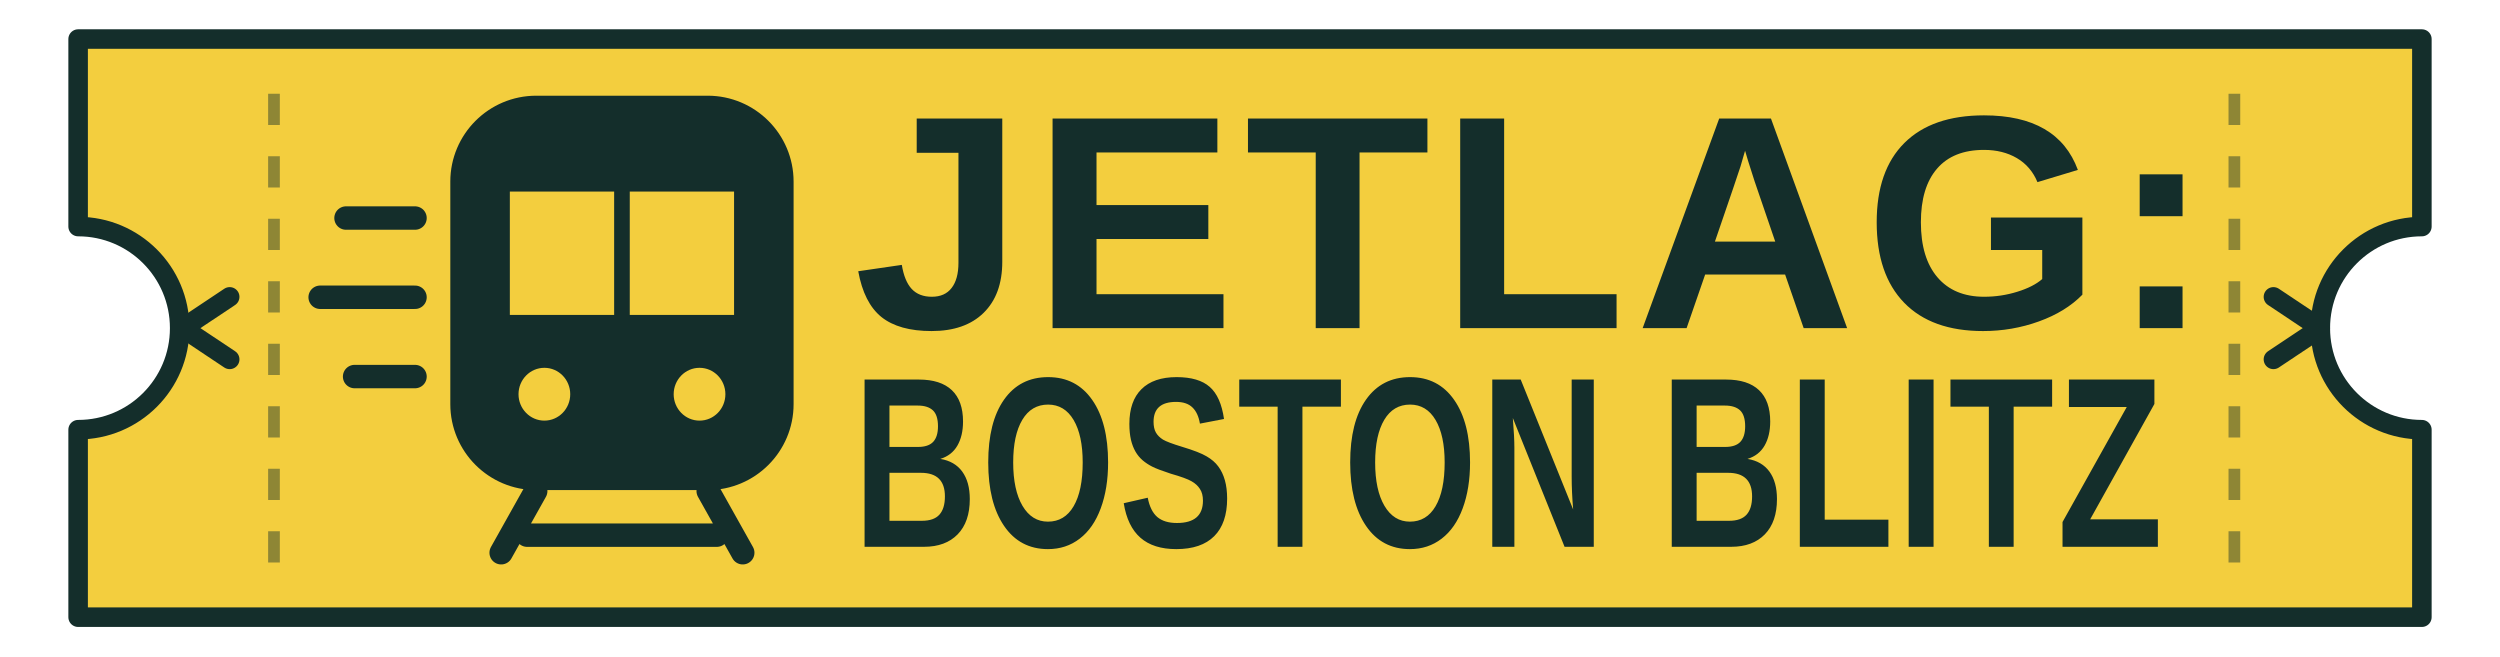
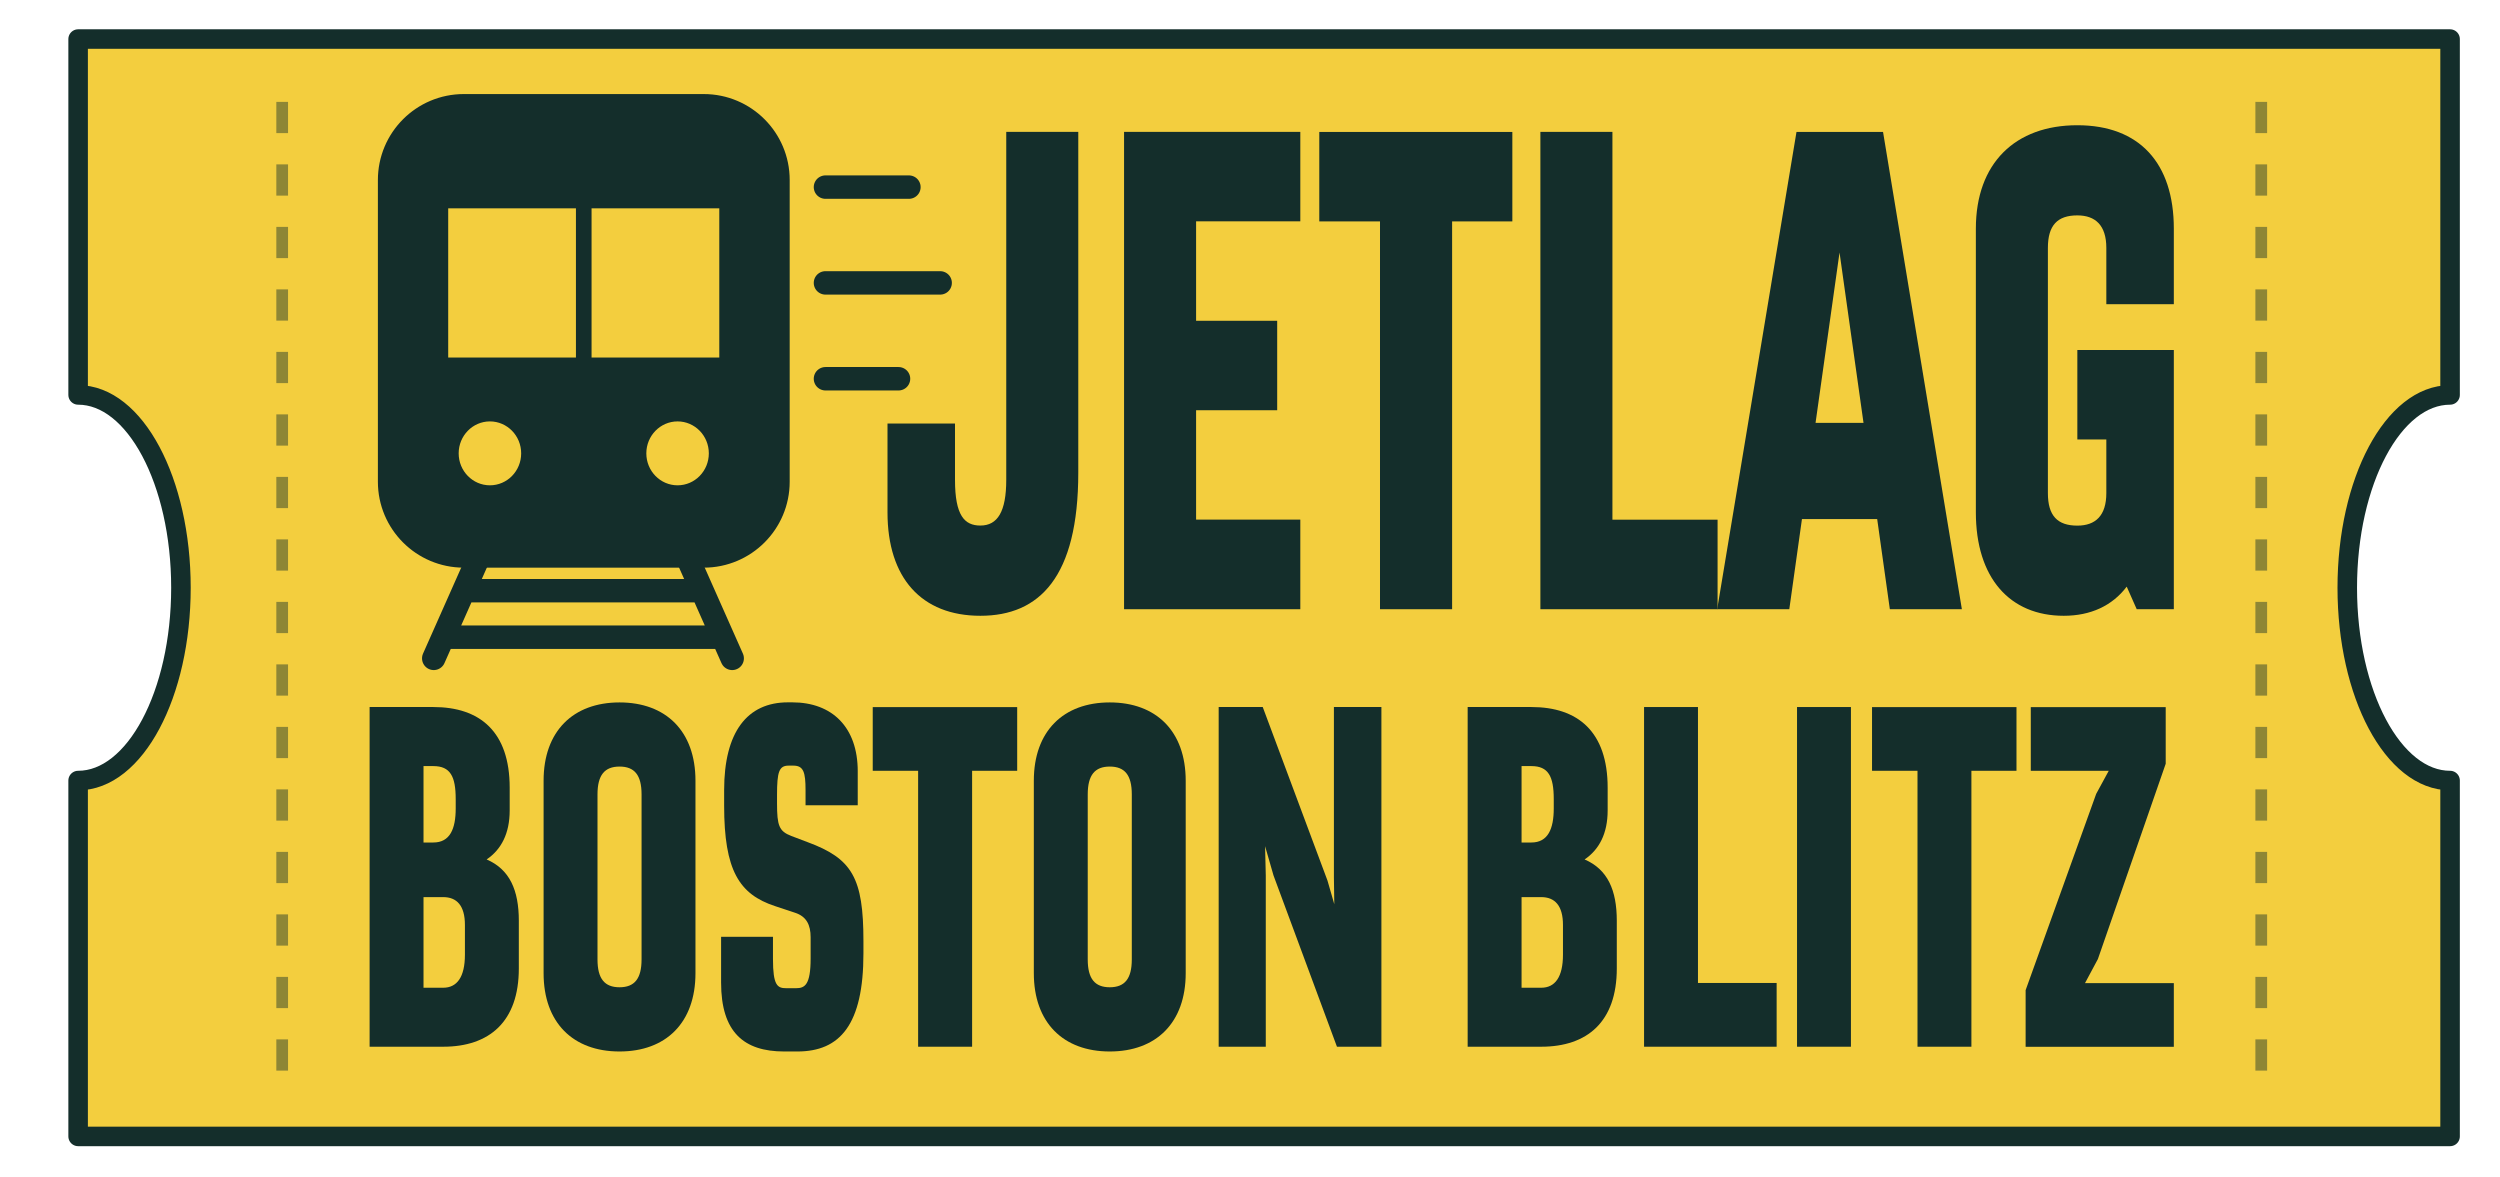
- <svg xmlns="http://www.w3.org/2000/svg" id="Layer_1" version="1.1" viewBox="0 0 320 84">
+ <svg xmlns="http://www.w3.org/2000/svg" id="Layer_1" version="1.1" viewBox="0 0 320 150.63">
  <defs>
    <style>
-       .st0 {
-         font-size: 31.11px;
-         letter-spacing: .02em;
+       .st0, .st1, .st2, .st3, .st4 {
+         stroke: #142e2b;
      }

-       .st0, .st1, .st2 {
+       .st0, .st1, .st3, .st4 {
+         stroke-linejoin: round;
+       }
+ 
+       .st0, .st5 {
        fill: #142e2b;
      }

-       .st0, .st3, .st2 {
-         isolation: isolate;
-       }
- 
-       .st0, .st2 {
-         font-family: Arial-BoldMT, Arial;
-         font-weight: 700;
-       }
- 
-       .st4, .st1, .st5, .st6, .st3, .st7 {
-         stroke: #142e2b;
-       }
- 
-       .st4, .st1, .st5, .st6, .st7 {
-         stroke-linejoin: round;
-       }
- 
-       .st4, .st1, .st6, .st7 {
+       .st0, .st3, .st4 {
        stroke-linecap: round;
      }

-       .st4, .st5 {
+       .st0, .st4 {
+         stroke-width: 2px;
+       }
+ 
+       .st1 {
        stroke-width: 2.5px;
      }

-       .st4, .st6, .st7 {
-         fill: none;
-       }
- 
-       .st1, .st7 {
-         stroke-width: 2px;
-       }
- 
-       .st5, .st8 {
+       .st1, .st6 {
        fill: #f3ce3e;
      }

-       .st6 {
-         stroke-width: 3px;
-       }
- 
-       .st3 {
+       .st2 {
+         isolation: isolate;
        opacity: .45;
        stroke-dasharray: 4 4;
        stroke-width: 1.5px;
      }

-       .st2 {
-         font-size: 39px;
-         letter-spacing: .03em;
+       .st2, .st3, .st4 {
+         fill: none;
+       }
+ 
+       .st3 {
+         stroke-width: 3px;
      }
    </style>
  </defs>
-   <path class="st5" d="M10,5h300v24c-7.18,0-13,5.82-13,13s5.82,13,13,13v24H10v-24c7.18,0,13-5.82,13-13s-5.82-13-13-13V5Z" />
-   <path class="st3" d="M286,12v60" />
-   <path class="st3" d="M35.07,12v60" />
+   <path class="st1" d="M10,5h303.61v45.55c-7.27,0-13.16,11.05-13.16,24.68s5.89,24.68,13.16,24.68v45.55H10v-45.55c7.27,0,13.16-11.05,13.16-24.68s-5.89-24.68-13.16-24.68V5Z" />
+   <path class="st2" d="M36.12,13.04v125.17" />
+   <path class="st2" d="M289.44,13.04v125.17" />
  <g>
    <g>
-       <path class="st6" d="M44.29,27.91h8.83M40.98,38.05h12.14M45.39,48.2h7.73" />
-       <rect class="st1" x="58.64" y="13.25" width="41.94" height="48.48" rx="10" ry="10" />
-       <path class="st8" d="M65.26,24.52h28.7v15.79h-28.7v-15.79Z" />
-       <path class="st7" d="M79.61,24.52v15.79" />
-       <path class="st6" d="M68.57,62.86l-4.42,7.89M90.65,62.86l4.42,7.89M67.47,68.5h24.28" />
+       <path class="st3" d="M105.66,23.95h10.68M105.66,36.21h14.68M105.66,48.48h9.35" />
+       <rect class="st0" x="49.37" y="13.04" width="50.71" height="58.62" rx="10" ry="10" />
+       <path class="st6" d="M57.37,26.67h34.7v19.09h-34.7s0-19.09,0-19.09Z" />
+       <path class="st4" d="M74.72,26.67v19.09" />
+       <path class="st3" d="M60.98,71.97l-5.46,12.3M88.26,71.97l5.46,12.3M57.03,81.56h34.62M59.54,75.61h30.24" />
    </g>
-     <ellipse class="st8" cx="69.68" cy="50.46" rx="3.31" ry="3.38" />
-     <ellipse class="st8" cx="89.54" cy="50.46" rx="3.31" ry="3.38" />
+     <ellipse class="st6" cx="62.71" cy="58.03" rx="4" ry="4.09" />
+     <ellipse class="st6" cx="86.73" cy="58.03" rx="4" ry="4.09" />
  </g>
  <g>
-     <text class="st2" transform="translate(109.26 42)">
-       <tspan x="0" y="0">JETLAG:</tspan>
-     </text>
-     <text class="st0" transform="translate(109.19 69.99) scale(.71 1)">
-       <tspan x="0" y="0">BOSTON BLITZ</tspan>
-     </text>
+     <path class="st5" d="M138.02,16.88v43.61c0,13.41-4.99,18.33-12.53,18.33s-11.89-4.84-11.89-13.24v-11.37h8.64v7.21c0,4.58,1.22,5.85,3.25,5.85,2.2,0,3.31-1.78,3.31-5.85V16.88h9.22Z" />
+     <path class="st5" d="M166.44,77.98h-22.56V16.88h22.56v11.45h-13.34v12.73h10.38v11.45h-10.38v14h13.34v11.45Z" />
+     <path class="st5" d="M176.64,77.98V28.34h-7.77v-11.45h24.71v11.45h-7.71v49.64h-9.22Z" />
+     <path class="st5" d="M219.85,77.98h-22.68V16.88h9.22v49.64h13.46v11.45Z" />
+     <path class="st5" d="M219.8,77.98l10.15-61.09h11.08l10.09,61.09h-9.22l-1.62-11.54h-9.63l-1.62,11.54h-9.22ZM232.38,54.13h6.15l-3.07-21.81-3.07,21.81Z" />
+     <path class="st5" d="M273.5,77.98l-1.28-2.89c-1.86,2.46-4.64,3.73-8.06,3.73-6.9,0-11.25-4.84-11.25-13.24V29.27c0-8.4,5.05-13.24,12.99-13.24s12.35,4.84,12.35,13.24v9.67h-8.64v-7.21c0-2.88-1.39-4.16-3.71-4.16-2.55,0-3.77,1.27-3.77,4.16v31.39c0,2.89,1.22,4.16,3.77,4.16,2.32,0,3.71-1.27,3.71-4.16v-6.87h-3.71v-11.45h12.35v33.18h-4.76Z" />
  </g>
-   <path class="st4" d="M291,38l6,4-6,4" />
-   <path class="st4" d="M29.4,46l-6-4,6-4" />
+   <g>
+     <path class="st5" d="M47.31,133.98v-43.48h8.16c5.95,0,9.77,3.14,9.77,10.33v2.9c0,2.96-1.08,5.01-2.95,6.28,2.95,1.27,4.12,3.93,4.12,7.85v6.1c0,6.82-3.78,10.02-9.68,10.02h-9.42ZM54.21,98.06v9.78h1.26c2.13,0,2.86-1.75,2.86-4.35v-1.21c0-2.9-.69-4.22-2.86-4.22h-1.26ZM54.21,114.84v11.59h2.52c1.74,0,2.78-1.33,2.78-4.23v-3.81c0-2.47-1.04-3.56-2.78-3.56h-2.52Z" />
+     <path class="st5" d="M89.02,99.93v24.64c0,6.34-3.78,10.02-9.72,10.02s-9.72-3.68-9.72-10.02v-24.64c0-6.34,3.78-10.02,9.72-10.02s9.72,3.68,9.72,10.02ZM76.48,101.68v21.13c0,2.47.91,3.56,2.82,3.56s2.82-1.09,2.82-3.56v-21.13c0-2.48-.91-3.56-2.82-3.56s-2.82,1.09-2.82,3.56Z" />
+     <path class="st5" d="M110.52,122.03c0,9.12-2.99,12.56-8.46,12.56h-1.69c-5.16,0-8.07-2.48-8.07-8.82v-5.86h6.64v2.84c0,3.38.56,3.74,1.69,3.74h1.26c1.13,0,1.87-.42,1.87-3.81v-2.71c0-1.57-.52-2.66-2-3.14l-2.56-.85c-4.6-1.51-6.51-4.59-6.51-12.86v-1.99c0-7.43,2.95-11.23,8.16-11.23h.56c5.12,0,8.38,3.2,8.38,8.82v4.35h-6.68v-1.93c0-2.3-.26-3.14-1.56-3.14h-.61c-1.22,0-1.48.79-1.48,3.75v1.09c0,2.84.26,3.56,1.82,4.16l2.08.79c5.73,2.11,7.16,4.59,7.16,12.68v1.57Z" />
+     <path class="st5" d="M117.52,133.98v-35.32h-5.81v-8.15h18.49v8.15h-5.77v35.32h-6.9Z" />
+     <path class="st5" d="M151.77,99.93v24.64c0,6.34-3.78,10.02-9.72,10.02s-9.72-3.68-9.72-10.02v-24.64c0-6.34,3.78-10.02,9.72-10.02s9.72,3.68,9.72,10.02ZM139.23,101.68v21.13c0,2.47.91,3.56,2.82,3.56s2.82-1.09,2.82-3.56v-21.13c0-2.48-.91-3.56-2.82-3.56s-2.82,1.09-2.82,3.56Z" />
+     <path class="st5" d="M155.99,133.98v-43.48h5.64l8.29,22.22.87,3.02-.05-3.44v-21.8h6.08v43.48h-5.69l-8.12-21.92-1.08-3.75.09,3.75v21.92h-6.03Z" />
+     <path class="st5" d="M187.86,133.98v-43.48h8.16c5.94,0,9.76,3.14,9.76,10.33v2.9c0,2.96-1.08,5.01-2.95,6.28,2.95,1.27,4.12,3.93,4.12,7.85v6.1c0,6.82-3.77,10.02-9.68,10.02h-9.42ZM194.76,98.06v9.78h1.26c2.12,0,2.86-1.75,2.86-4.35v-1.21c0-2.9-.69-4.22-2.86-4.22h-1.26ZM194.76,114.84v11.59h2.52c1.74,0,2.78-1.33,2.78-4.23v-3.81c0-2.47-1.04-3.56-2.78-3.56h-2.52Z" />
+     <path class="st5" d="M227.41,133.98h-16.97v-43.48h6.9v35.32h10.07v8.15Z" />
+     <path class="st5" d="M230.02,133.98v-43.48h6.9v43.48h-6.9Z" />
+     <path class="st5" d="M245.44,133.98v-35.32h-5.82v-8.15h18.49v8.15h-5.77v35.32h-6.9Z" />
+     <path class="st5" d="M268.31,101.62l1.61-2.96h-9.98v-8.15h17.27v7.25l-8.68,25-1.65,3.08h11.37v8.15h-18.97v-7.25l9.03-25.12Z" />
+   </g>
</svg>
